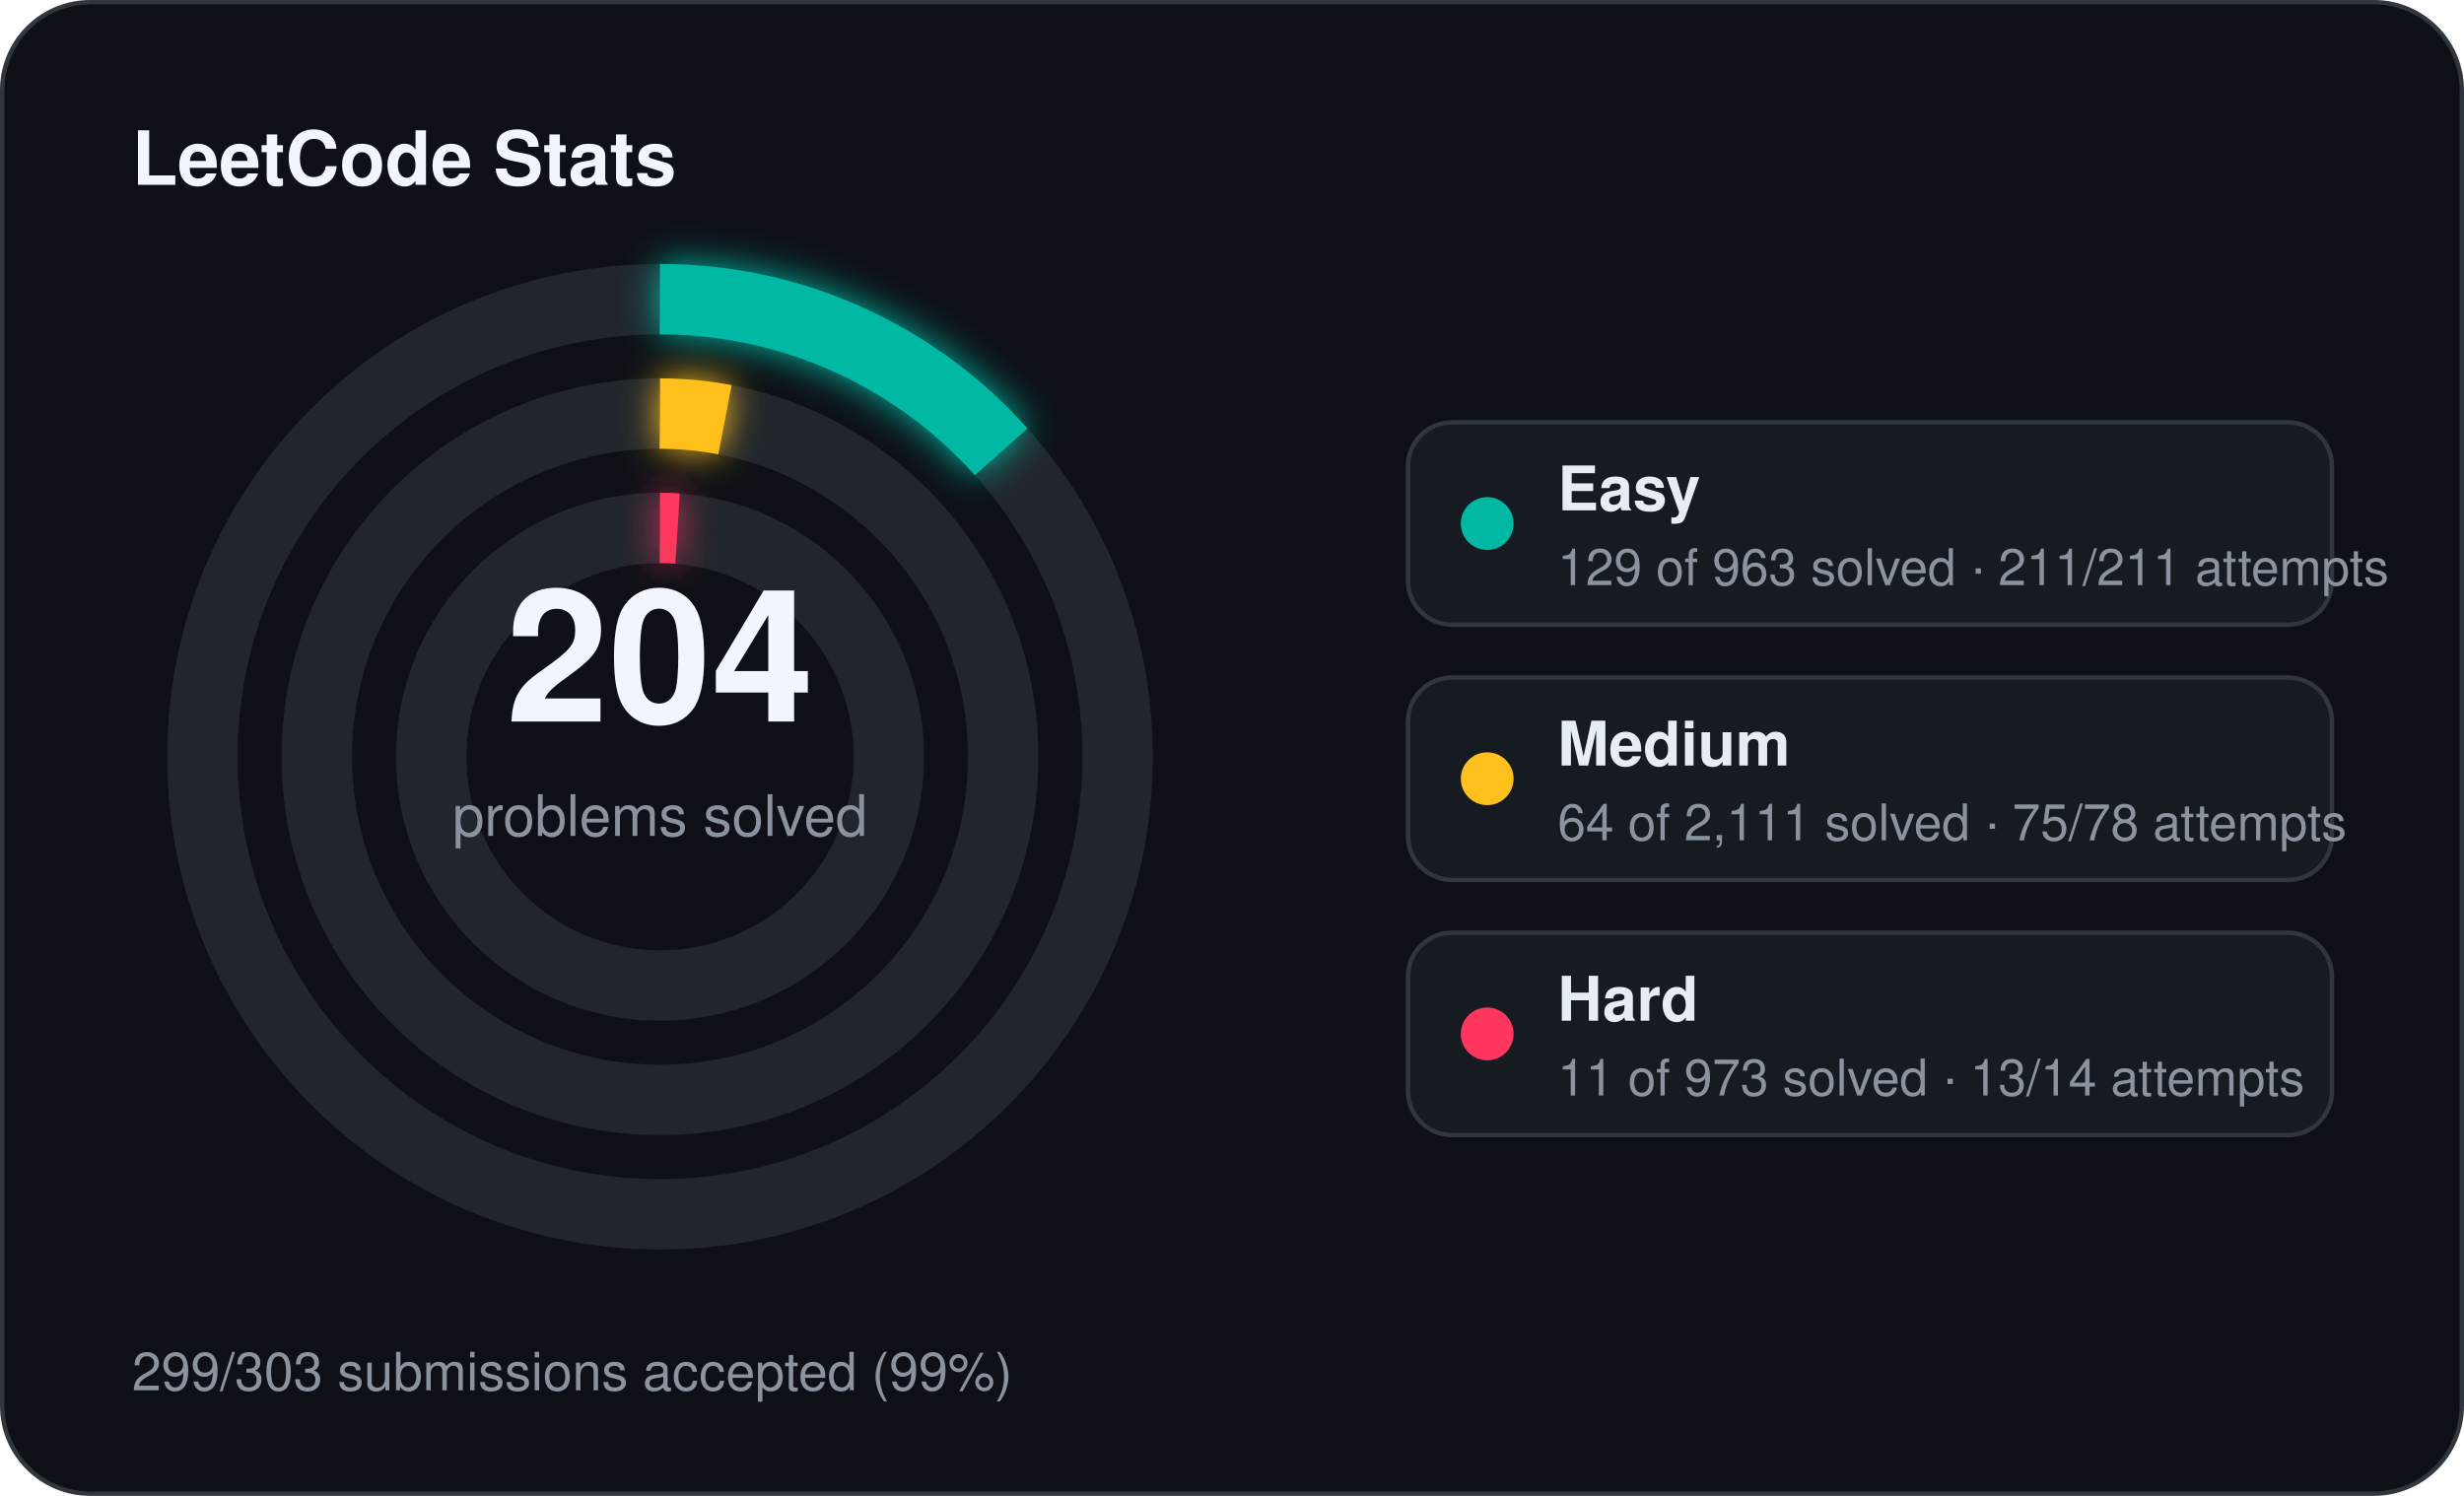
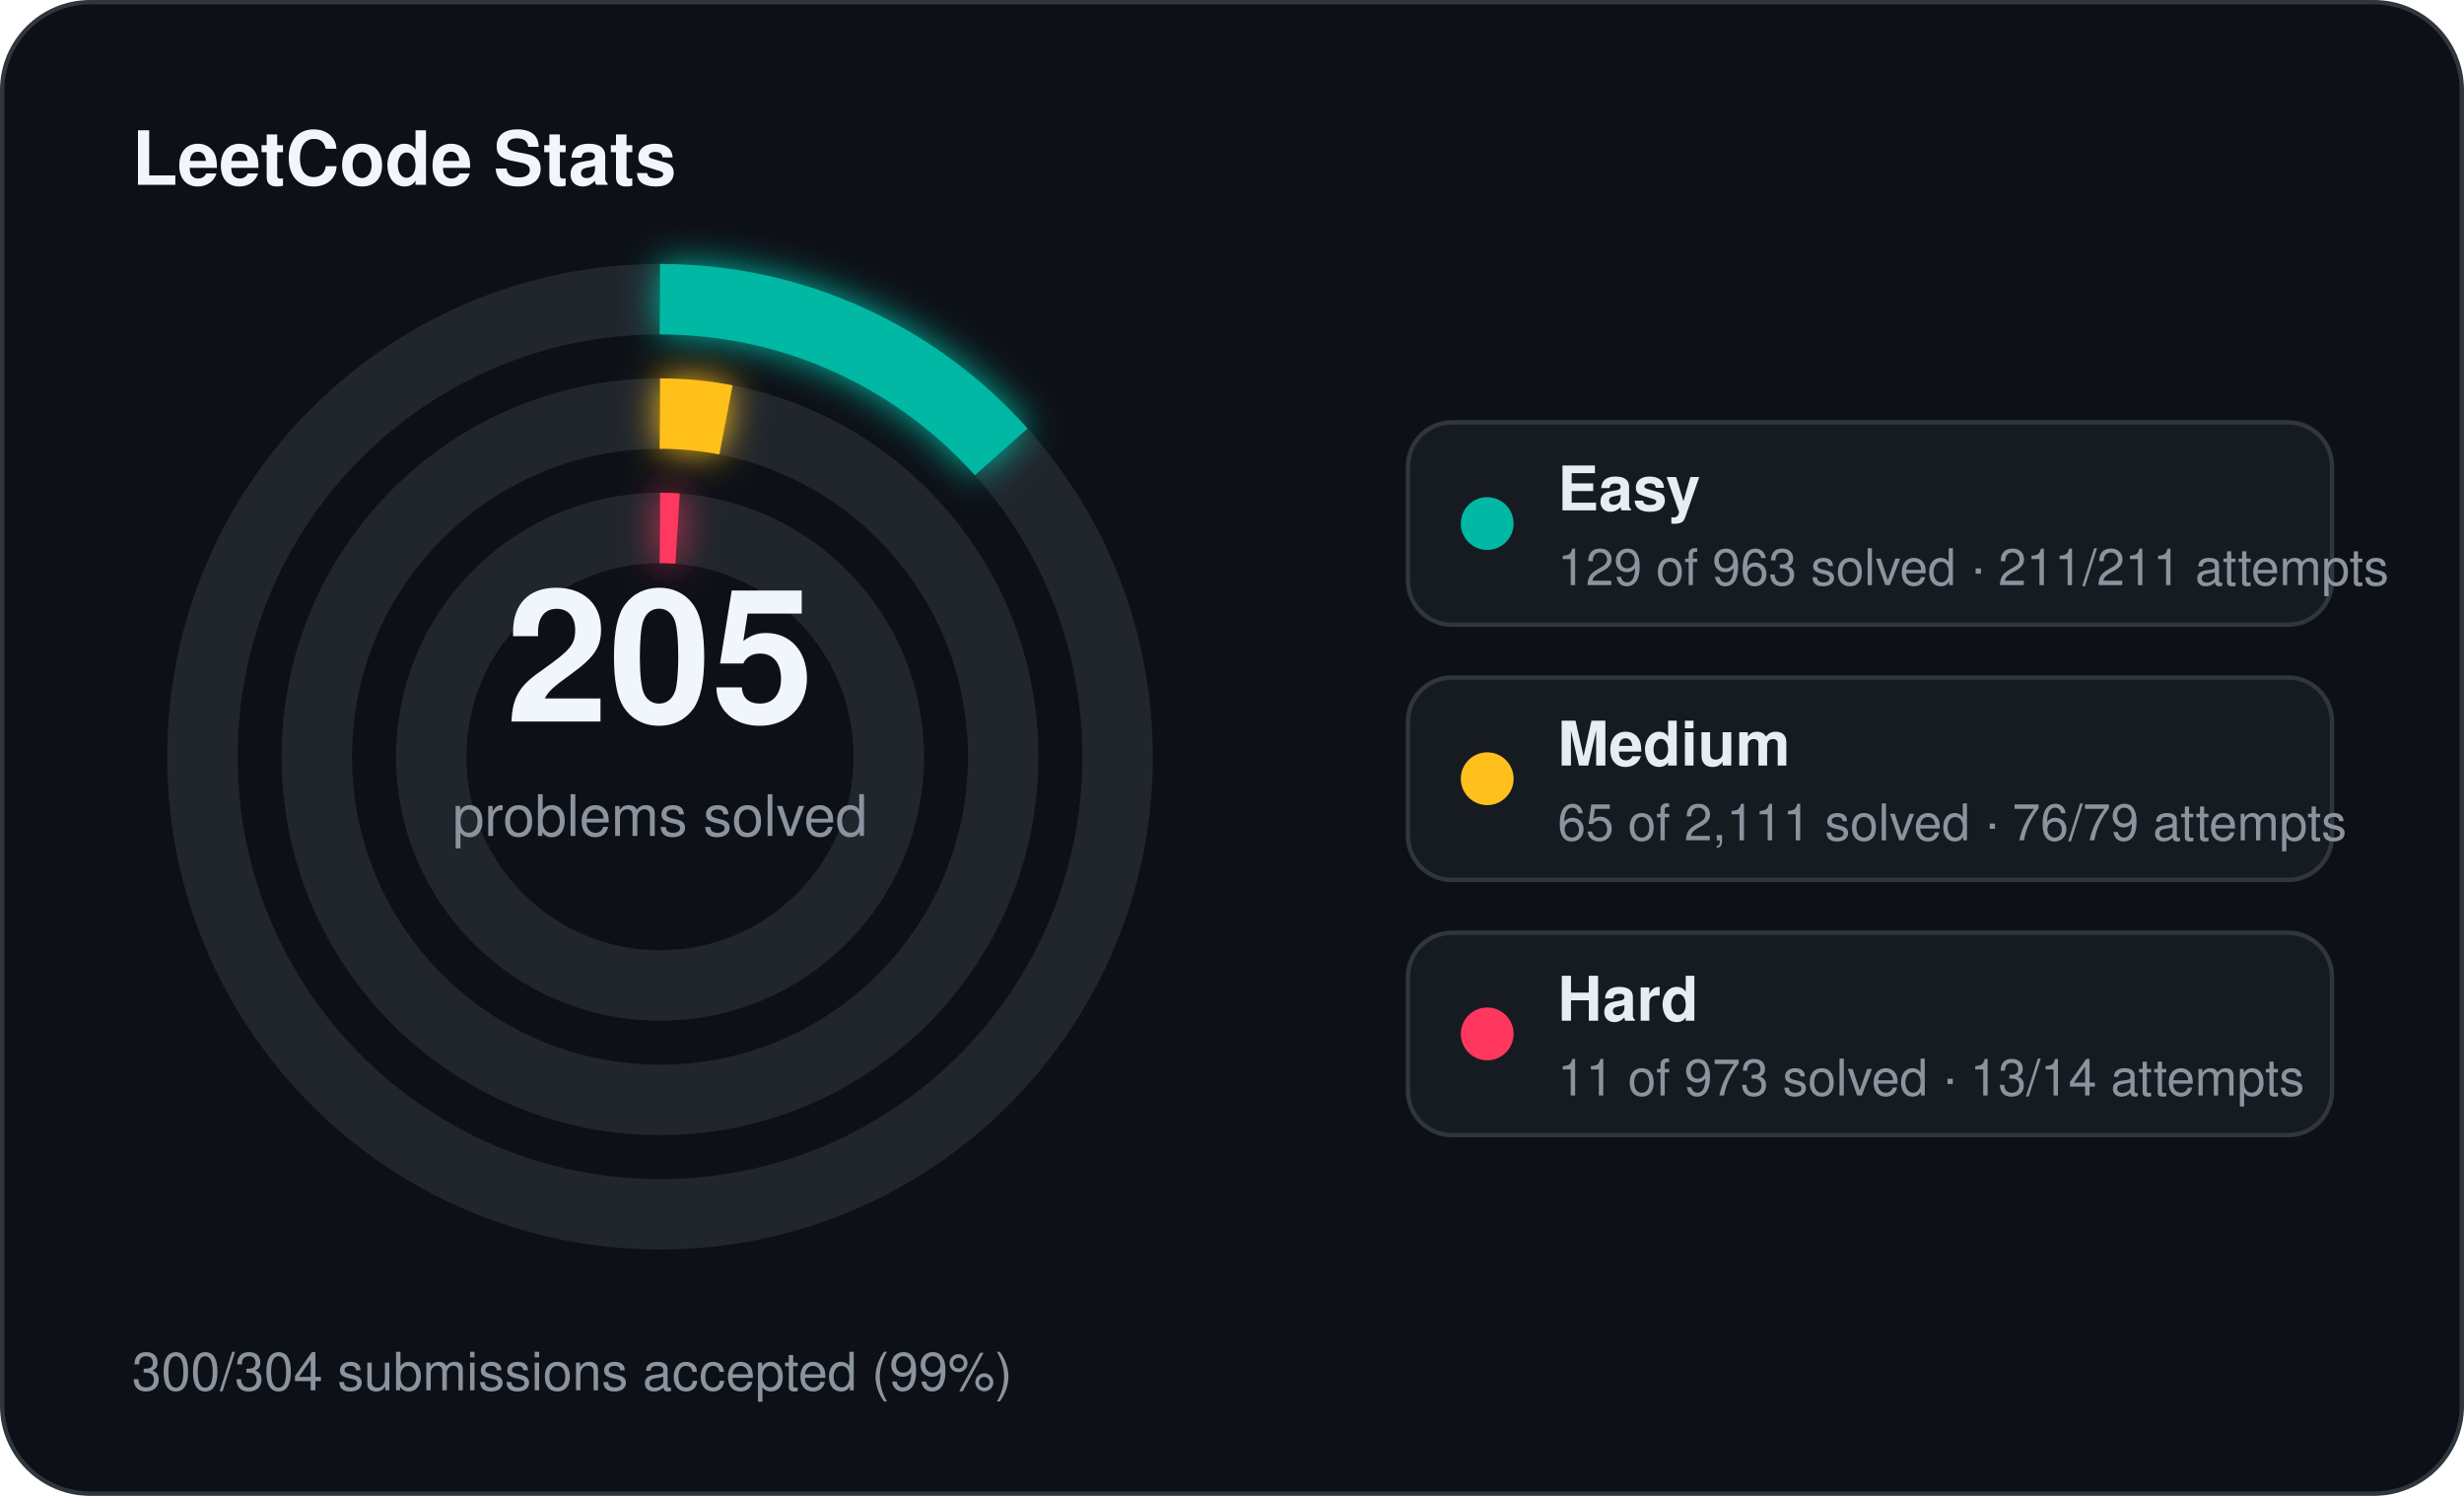
<svg xmlns="http://www.w3.org/2000/svg" width="560" height="340" viewBox="0 0 560 340">
  <defs>
    <filter id="stats-glow" x="-60%" y="-60%" width="220%" height="220%">
      <feGaussianBlur stdDeviation="4" result="blur" />
      <feMerge>
        <feMergeNode in="blur" />
        <feMergeNode in="SourceGraphic" />
      </feMerge>
    </filter>
  </defs>
  <rect x="0.5" y="0.5" width="559" height="339" rx="20" fill="#0d1117" stroke="#30363d" stroke-width="1" />
  <text x="30" y="42" fill="#f0f6fc" font-family="Segoe UI, Helvetica, Arial, sans-serif" font-size="17" font-weight="700">LeetCode Stats</text>
  <circle cx="150" cy="172" r="104" fill="none" stroke="#21262d" stroke-width="16" />
  <circle cx="150" cy="172" r="104" fill="none" stroke="#00b8a3" stroke-width="16" stroke-linecap="butt" stroke-dasharray="87.53 653.45" transform="rotate(-90 150 172)" filter="url(#stats-glow)" />
  <circle cx="150" cy="172" r="78" fill="none" stroke="#21262d" stroke-width="16" />
-   <circle cx="150" cy="172" r="78" fill="none" stroke="#ffc01e" stroke-width="16" stroke-linecap="butt" stroke-dasharray="14.86 490.09" transform="rotate(-90 150 172)" filter="url(#stats-glow)" />
+   <circle cx="150" cy="172" r="78" fill="none" stroke="#ffc01e" stroke-width="16" stroke-linecap="butt" stroke-dasharray="15.09 490.09" transform="rotate(-90 150 172)" filter="url(#stats-glow)" />
  <circle cx="150" cy="172" r="52" fill="none" stroke="#21262d" stroke-width="16" />
  <circle cx="150" cy="172" r="52" fill="none" stroke="#ff375f" stroke-width="16" stroke-linecap="butt" stroke-dasharray="4.00 326.73" transform="rotate(-90 150 172)" filter="url(#stats-glow)" />
-   <text x="150" y="164" text-anchor="middle" fill="#f0f6fc" font-family="Segoe UI, Helvetica, Arial, sans-serif" font-size="42" font-weight="700">204</text>
+   <text x="150" y="164" text-anchor="middle" fill="#f0f6fc" font-family="Segoe UI, Helvetica, Arial, sans-serif" font-size="42" font-weight="700">205</text>
  <text x="150" y="190" text-anchor="middle" fill="#8b949e" font-family="Segoe UI, Helvetica, Arial, sans-serif" font-size="13">problems solved</text>
  <rect x="320" y="96" width="210" height="46" rx="10" fill="#161b22" stroke="#30363d" stroke-width="1" />
  <circle cx="338" cy="119" r="6" fill="#00b8a3" />
  <text x="354" y="116" fill="#e6edf3" font-family="Segoe UI, Helvetica, Arial, sans-serif" font-size="14" font-weight="600">Easy</text>
  <text x="354" y="133" fill="#8b949e" font-family="Segoe UI, Helvetica, Arial, sans-serif" font-size="11.5">129 of 963 solved · 211/211 attempts</text>
  <rect x="320" y="154" width="210" height="46" rx="10" fill="#161b22" stroke="#30363d" stroke-width="1" />
  <circle cx="338" cy="177" r="6" fill="#ffc01e" />
  <text x="354" y="174" fill="#e6edf3" font-family="Segoe UI, Helvetica, Arial, sans-serif" font-size="14" font-weight="600">Medium</text>
-   <text x="354" y="191" fill="#8b949e" font-family="Segoe UI, Helvetica, Arial, sans-serif" font-size="11.5">64 of 2,111 solved · 75/78 attempts</text>
+   <text x="354" y="191" fill="#8b949e" font-family="Segoe UI, Helvetica, Arial, sans-serif" font-size="11.5">65 of 2,111 solved · 76/79 attempts</text>
  <rect x="320" y="212" width="210" height="46" rx="10" fill="#161b22" stroke="#30363d" stroke-width="1" />
  <circle cx="338" cy="235" r="6" fill="#ff375f" />
  <text x="354" y="232" fill="#e6edf3" font-family="Segoe UI, Helvetica, Arial, sans-serif" font-size="14" font-weight="600">Hard</text>
  <text x="354" y="249" fill="#8b949e" font-family="Segoe UI, Helvetica, Arial, sans-serif" font-size="11.5">11 of 973 solved · 13/14 attempts</text>
-   <text x="30" y="316" fill="#8b949e" font-family="Segoe UI, Helvetica, Arial, sans-serif" font-size="12">299/303 submissions accepted (99%)</text>
+   <text x="30" y="316" fill="#8b949e" font-family="Segoe UI, Helvetica, Arial, sans-serif" font-size="12">300/304 submissions accepted (99%)</text>
</svg>
